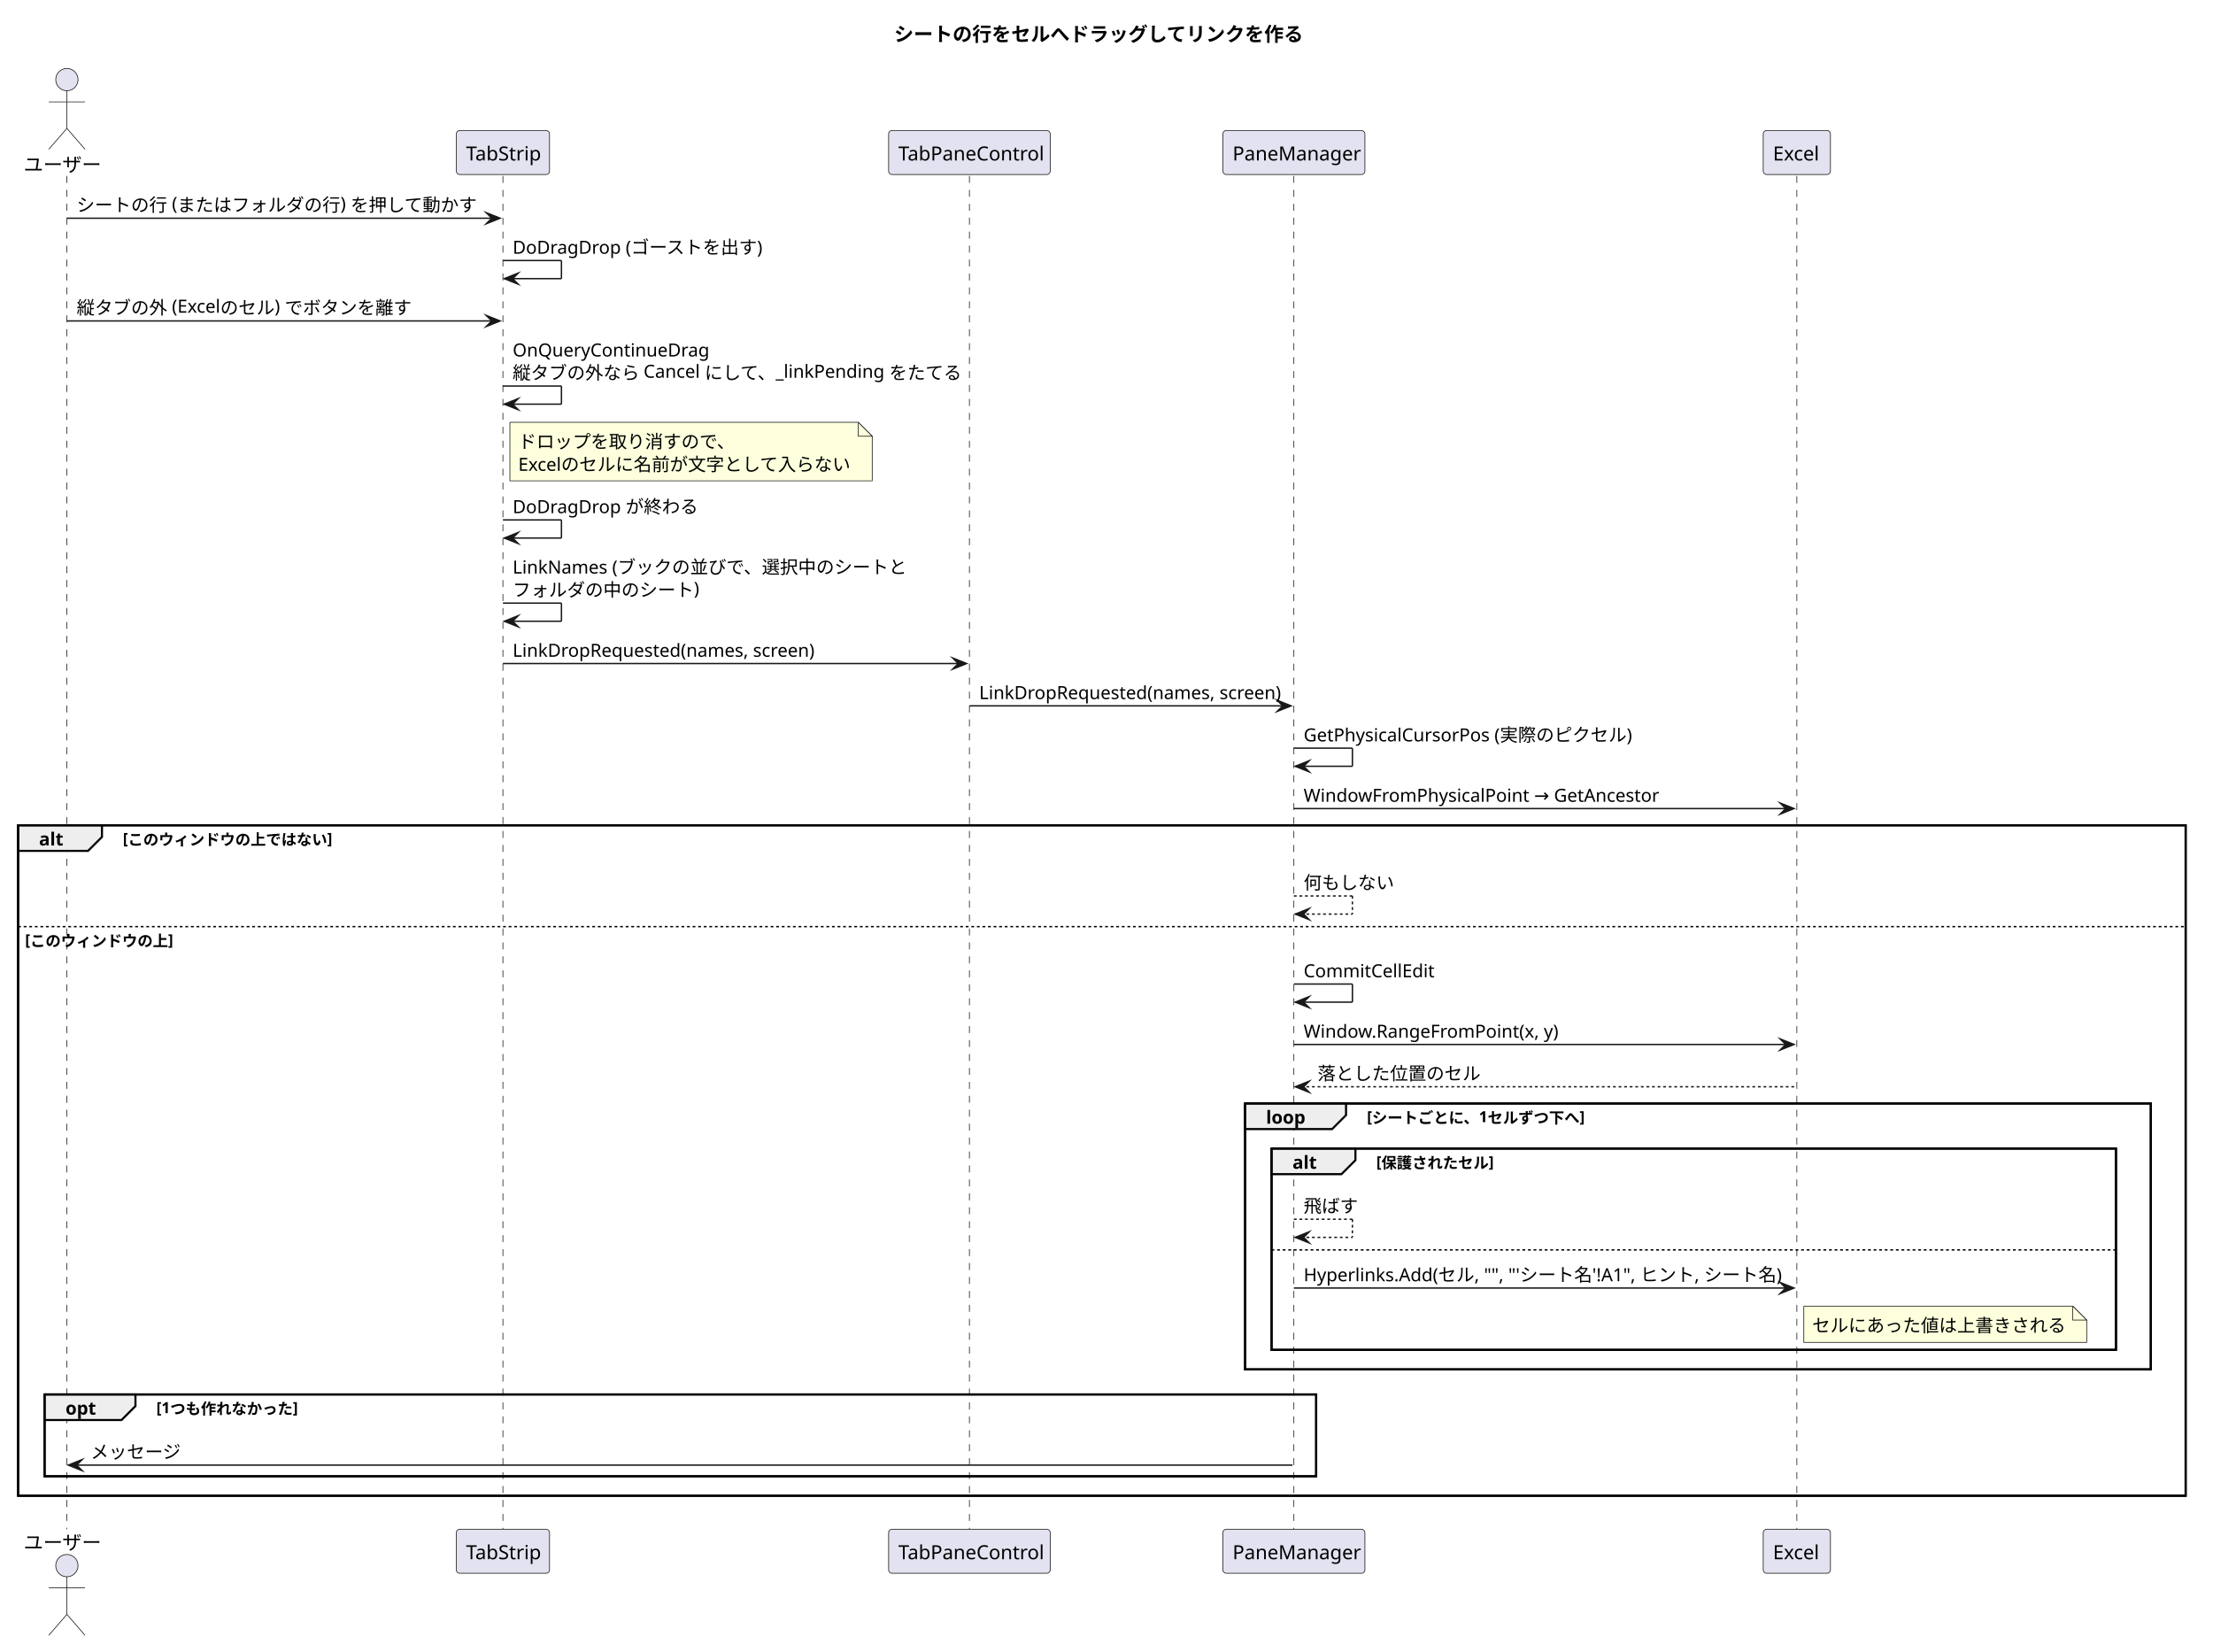
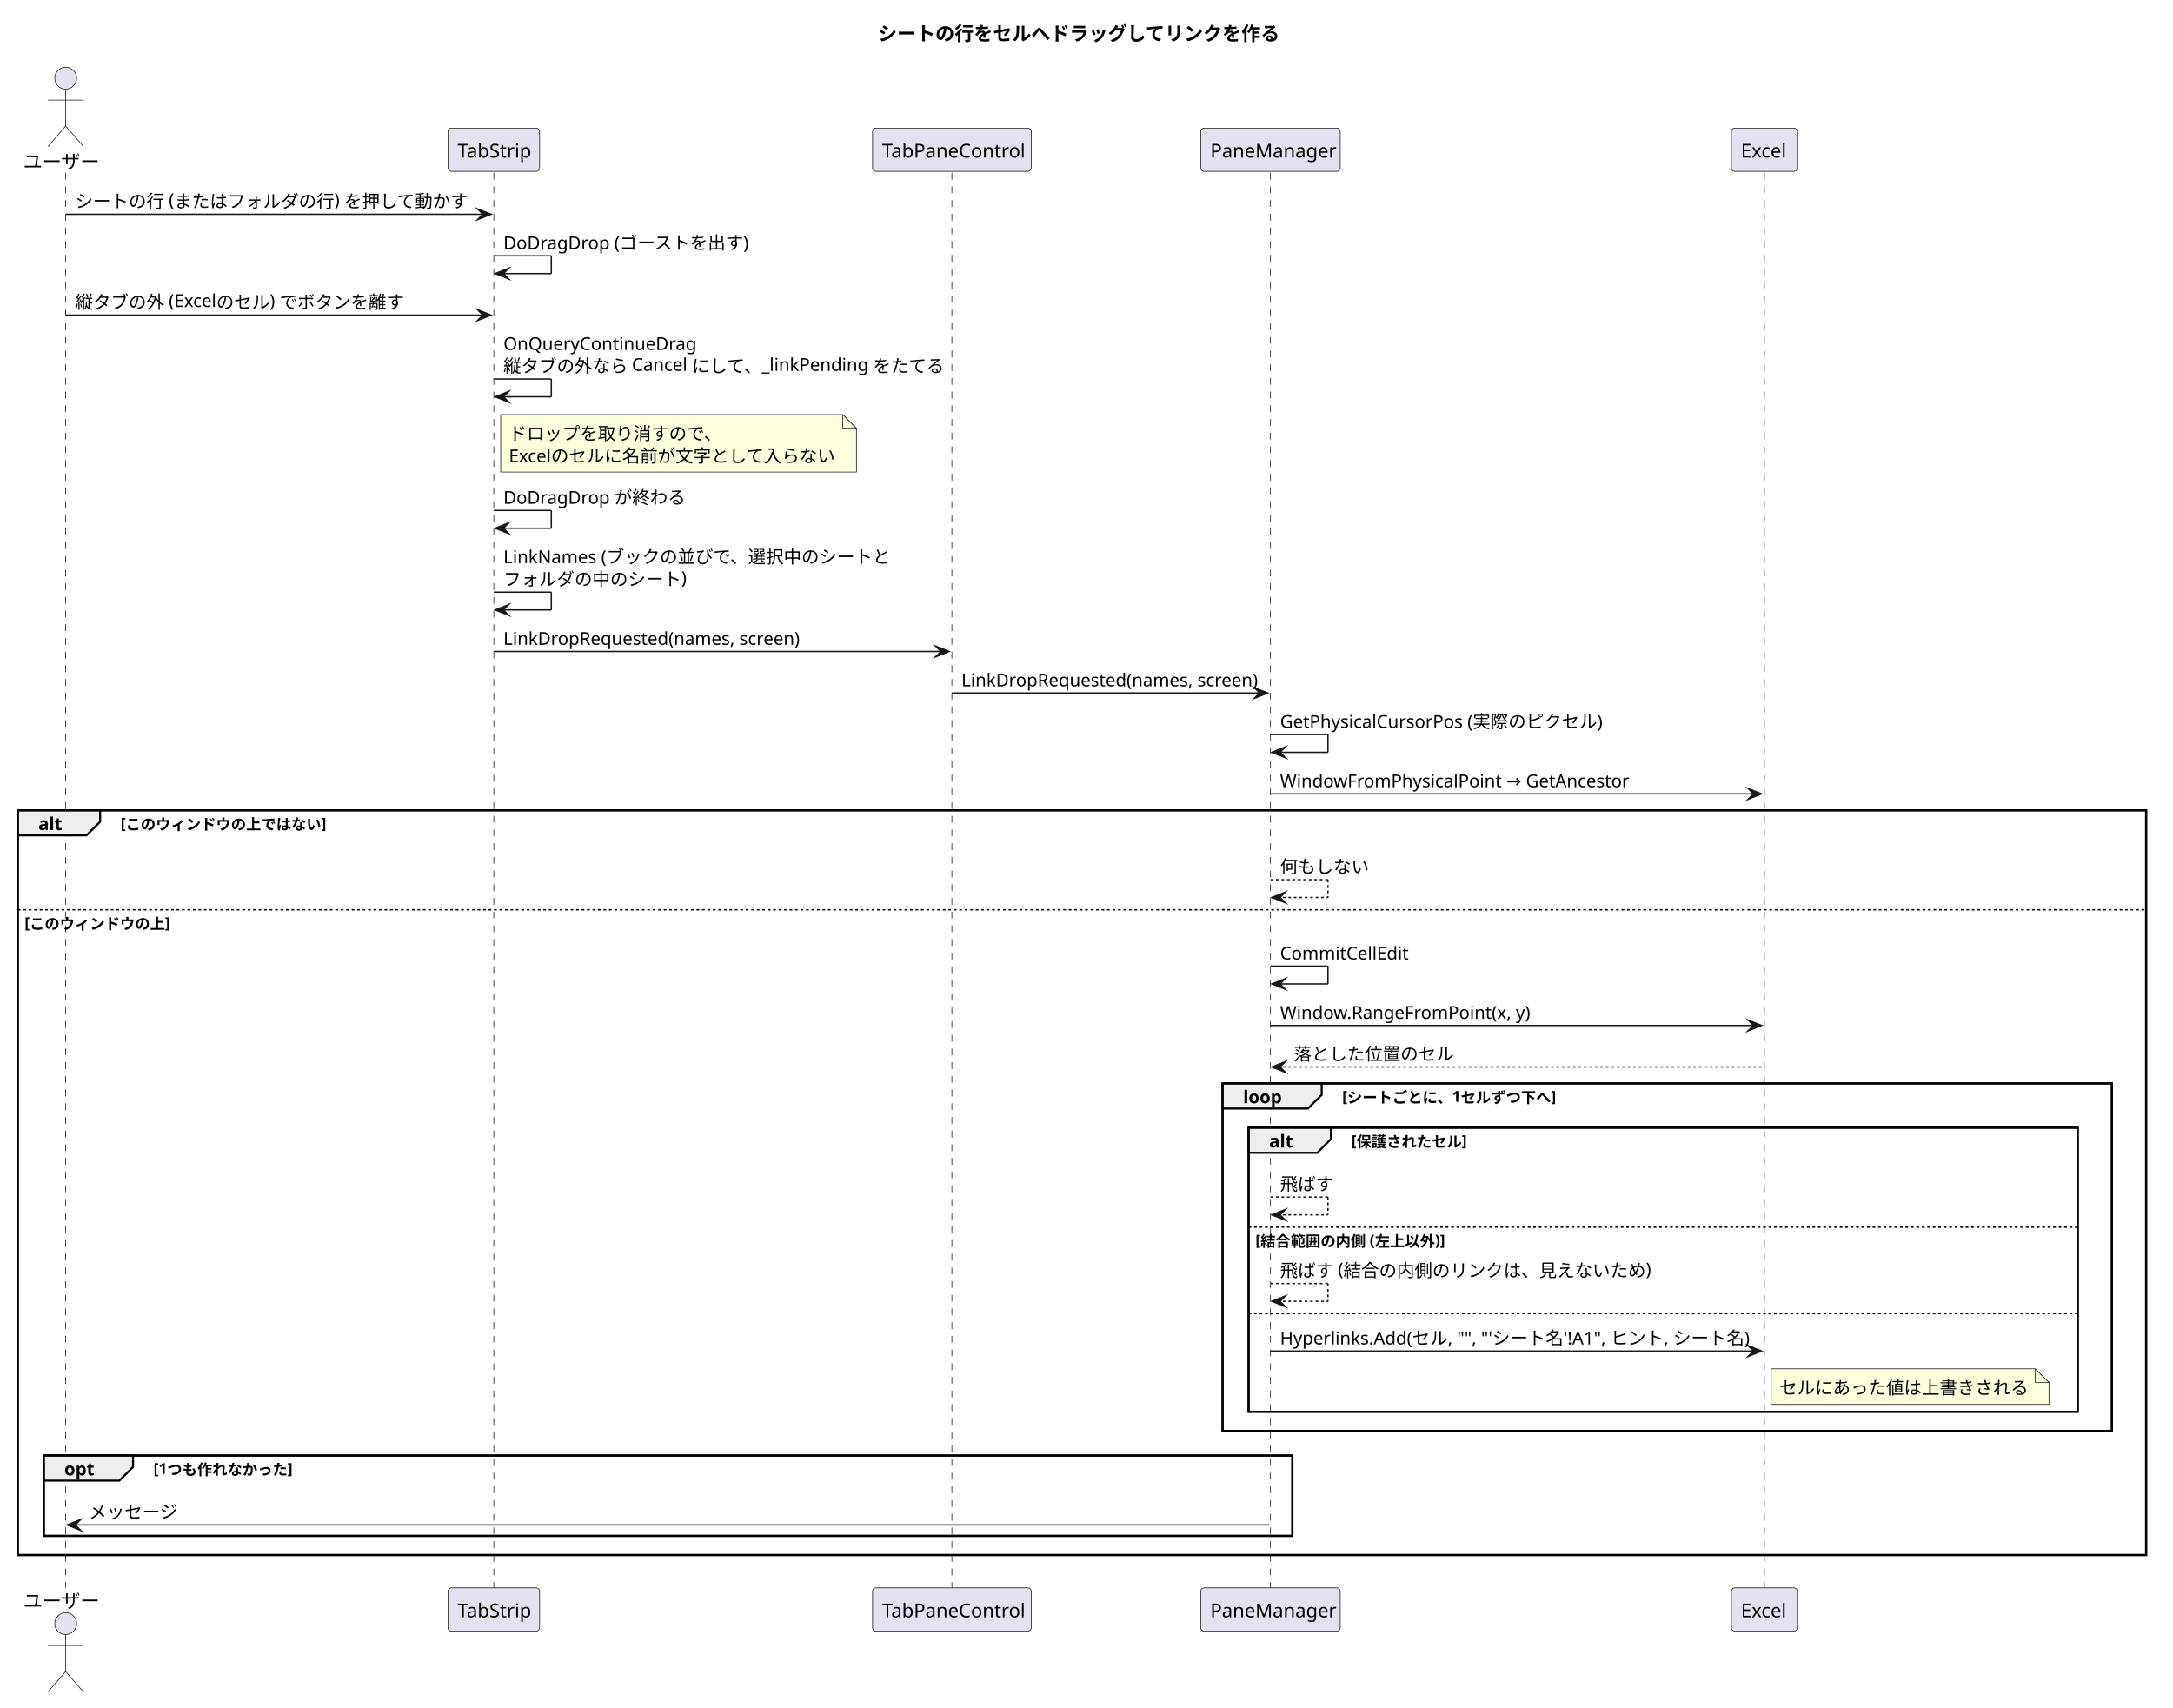
- <svg xmlns="http://www.w3.org/2000/svg" version="1.1" data-diagram-type="SEQUENCE" style="width:1588px;height:1185px;background:#FFFFFF;" width="1588px" height="1185px" viewBox="0 0 1588 1185" zoomAndPan="magnify" preserveAspectRatio="none" contentStyleType="text/css">
+ <svg xmlns="http://www.w3.org/2000/svg" version="1.1" data-diagram-type="SEQUENCE" style="width:1588px;height:1248px;background:#FFFFFF;" width="1588px" height="1248px" viewBox="0 0 1588 1248" zoomAndPan="magnify" preserveAspectRatio="none" contentStyleType="text/css">
  <defs />
  <g font-family="sans-serif" lengthAdjust="spacing">
    <g class="title" data-source-line="1">
      <text x="641.591" y="29.533" fill="#000" font-size="14" textLength="303.188" font-weight="700">シートの行をセルへドラッグしてリンクを作る</text>
    </g>
-     <rect x="13" y="592.141" width="1555.369" height="481.055" fill="none" style="stroke:#000;stroke-width:1.5;" />
-     <rect x="893.454" y="791.734" width="649.915" height="190.758" fill="none" style="stroke:#000;stroke-width:1.5;" />
-     <rect x="912.454" y="824.086" width="605.915" height="144.406" fill="none" style="stroke:#000;stroke-width:1.5;" />
-     <rect x="32" y="1000.492" width="912.454" height="58.703" fill="none" style="stroke:#000;stroke-width:1.5;" />
+     <rect x="13" y="592.141" width="1555.369" height="544.242" fill="none" style="stroke:#000;stroke-width:1.5;" />
+     <rect x="893.454" y="791.734" width="649.915" height="253.945" fill="none" style="stroke:#000;stroke-width:1.5;" />
+     <rect x="912.454" y="824.086" width="605.915" height="207.594" fill="none" style="stroke:#000;stroke-width:1.5;" />
+     <rect x="32" y="1063.68" width="912.454" height="58.703" fill="none" style="stroke:#000;stroke-width:1.5;" />
    <g class="participant-lifeline" data-qualified-name="U" data-entity-uid="part1" id="part1-lifeline" data-source-line="5">
      <g>
-         <rect x="44.5" y="126.219" width="8" height="970.977" fill="#000" fill-opacity="0" />
-         <line x1="48" y1="126.219" x2="48" y2="1097.195" style="stroke:#181818;stroke-width:0.5;stroke-dasharray:5,5;" />
+         <rect x="44.5" y="126.219" width="8" height="1034.164" fill="#000" fill-opacity="0" />
+         <line x1="48" y1="126.219" x2="48" y2="1160.383" style="stroke:#181818;stroke-width:0.5;stroke-dasharray:5,5;" />
      </g>
    </g>
    <g class="participant-lifeline" data-qualified-name="S" data-entity-uid="part2" id="part2-lifeline" data-source-line="6">
      <g>
-         <rect x="357.382" y="126.219" width="8" height="970.977" fill="#000" fill-opacity="0" />
-         <line x1="360.882" y1="126.219" x2="360.882" y2="1097.195" style="stroke:#181818;stroke-width:0.5;stroke-dasharray:5,5;" />
+         <rect x="357.382" y="126.219" width="8" height="1034.164" fill="#000" fill-opacity="0" />
+         <line x1="360.882" y1="126.219" x2="360.882" y2="1160.383" style="stroke:#181818;stroke-width:0.5;stroke-dasharray:5,5;" />
      </g>
    </g>
    <g class="participant-lifeline" data-qualified-name="C" data-entity-uid="part3" id="part3-lifeline" data-source-line="7">
      <g>
-         <rect x="692.129" y="126.219" width="8" height="970.977" fill="#000" fill-opacity="0" />
-         <line x1="695.629" y1="126.219" x2="695.629" y2="1097.195" style="stroke:#181818;stroke-width:0.5;stroke-dasharray:5,5;" />
+         <rect x="692.129" y="126.219" width="8" height="1034.164" fill="#000" fill-opacity="0" />
+         <line x1="695.629" y1="126.219" x2="695.629" y2="1160.383" style="stroke:#181818;stroke-width:0.5;stroke-dasharray:5,5;" />
      </g>
    </g>
    <g class="participant-lifeline" data-qualified-name="P" data-entity-uid="part4" id="part4-lifeline" data-source-line="8">
      <g>
-         <rect x="924.954" y="126.219" width="8" height="970.977" fill="#000" fill-opacity="0" />
-         <line x1="928.454" y1="126.219" x2="928.454" y2="1097.195" style="stroke:#181818;stroke-width:0.5;stroke-dasharray:5,5;" />
+         <rect x="924.954" y="126.219" width="8" height="1034.164" fill="#000" fill-opacity="0" />
+         <line x1="928.454" y1="126.219" x2="928.454" y2="1160.383" style="stroke:#181818;stroke-width:0.5;stroke-dasharray:5,5;" />
      </g>
    </g>
    <g class="participant-lifeline" data-qualified-name="XL" data-entity-uid="part5" id="part5-lifeline" data-source-line="9">
      <g>
-         <rect x="1285.869" y="126.219" width="8" height="970.977" fill="#000" fill-opacity="0" />
-         <line x1="1289.369" y1="126.219" x2="1289.369" y2="1097.195" style="stroke:#181818;stroke-width:0.5;stroke-dasharray:5,5;" />
+         <rect x="1285.869" y="126.219" width="8" height="1034.164" fill="#000" fill-opacity="0" />
+         <line x1="1289.369" y1="126.219" x2="1289.369" y2="1160.383" style="stroke:#181818;stroke-width:0.5;stroke-dasharray:5,5;" />
      </g>
    </g>
    <g class="participant participant-head" data-qualified-name="U" data-entity-uid="part1" id="part1-head" data-source-line="5">
      <text x="17" y="123.143" fill="#000" font-size="14" textLength="56">ユーザー</text>
      <ellipse cx="48" cy="57.109" rx="8" ry="8" fill="#E2E2F0" style="stroke:#181818;stroke-width:0.5;" />
      <path d="M48,65.109 L48,92.109 M35,73.109 L61,73.109 M48,92.109 L35,107.109 M48,92.109 L61,107.109" style="stroke:#181818;stroke-width:0.5;" fill="none" />
    </g>
    <g class="participant participant-head" data-qualified-name="S" data-entity-uid="part2" id="part2-head" data-source-line="6">
      <rect x="327.427" y="93.609" width="66.91" height="31.609" fill="#E2E2F0" style="stroke:#181818;stroke-width:0.5;" rx="2.5" ry="2.5" />
      <text x="334.427" y="115.143" fill="#000" font-size="14" textLength="52.91">TabStrip</text>
    </g>
    <g class="participant participant-head" data-qualified-name="C" data-entity-uid="part3" id="part3-head" data-source-line="7">
      <rect x="637.653" y="93.609" width="115.951" height="31.609" fill="#E2E2F0" style="stroke:#181818;stroke-width:0.5;" rx="2.5" ry="2.5" />
      <text x="644.653" y="115.143" fill="#000" font-size="14" textLength="101.951">TabPaneControl</text>
    </g>
    <g class="participant participant-head" data-qualified-name="P" data-entity-uid="part4" id="part4-head" data-source-line="8">
      <rect x="877.479" y="93.609" width="101.951" height="31.609" fill="#E2E2F0" style="stroke:#181818;stroke-width:0.5;" rx="2.5" ry="2.5" />
      <text x="884.479" y="115.143" fill="#000" font-size="14" textLength="87.951">PaneManager</text>
    </g>
    <g class="participant participant-head" data-qualified-name="XL" data-entity-uid="part5" id="part5-head" data-source-line="9">
      <rect x="1265.251" y="93.609" width="48.234" height="31.609" fill="#E2E2F0" style="stroke:#181818;stroke-width:0.5;" rx="2.5" ry="2.5" />
      <text x="1272.251" y="115.143" fill="#000" font-size="14" textLength="34.234">Excel</text>
    </g>
    <g class="participant participant-tail" data-qualified-name="U" data-entity-uid="part1" id="part1-tail" data-source-line="5">
-       <text x="17" y="1111.729" fill="#000" font-size="14" textLength="56">ユーザー</text>
-       <ellipse cx="48" cy="1123.305" rx="8" ry="8" fill="#E2E2F0" style="stroke:#181818;stroke-width:0.5;" />
-       <path d="M48,1131.305 L48,1158.305 M35,1139.305 L61,1139.305 M48,1158.305 L35,1173.305 M48,1158.305 L61,1173.305" style="stroke:#181818;stroke-width:0.5;" fill="none" />
+       <text x="17" y="1174.916" fill="#000" font-size="14" textLength="56">ユーザー</text>
+       <ellipse cx="48" cy="1186.492" rx="8" ry="8" fill="#E2E2F0" style="stroke:#181818;stroke-width:0.5;" />
+       <path d="M48,1194.492 L48,1221.492 M35,1202.492 L61,1202.492 M48,1221.492 L35,1236.492 M48,1221.492 L61,1236.492" style="stroke:#181818;stroke-width:0.5;" fill="none" />
    </g>
    <g class="participant participant-tail" data-qualified-name="S" data-entity-uid="part2" id="part2-tail" data-source-line="6">
-       <rect x="327.427" y="1097.195" width="66.91" height="31.609" fill="#E2E2F0" style="stroke:#181818;stroke-width:0.5;" rx="2.5" ry="2.5" />
-       <text x="334.427" y="1118.729" fill="#000" font-size="14" textLength="52.91">TabStrip</text>
+       <rect x="327.427" y="1160.383" width="66.91" height="31.609" fill="#E2E2F0" style="stroke:#181818;stroke-width:0.5;" rx="2.5" ry="2.5" />
+       <text x="334.427" y="1181.916" fill="#000" font-size="14" textLength="52.91">TabStrip</text>
    </g>
    <g class="participant participant-tail" data-qualified-name="C" data-entity-uid="part3" id="part3-tail" data-source-line="7">
-       <rect x="637.653" y="1097.195" width="115.951" height="31.609" fill="#E2E2F0" style="stroke:#181818;stroke-width:0.5;" rx="2.5" ry="2.5" />
-       <text x="644.653" y="1118.729" fill="#000" font-size="14" textLength="101.951">TabPaneControl</text>
+       <rect x="637.653" y="1160.383" width="115.951" height="31.609" fill="#E2E2F0" style="stroke:#181818;stroke-width:0.5;" rx="2.5" ry="2.5" />
+       <text x="644.653" y="1181.916" fill="#000" font-size="14" textLength="101.951">TabPaneControl</text>
    </g>
    <g class="participant participant-tail" data-qualified-name="P" data-entity-uid="part4" id="part4-tail" data-source-line="8">
-       <rect x="877.479" y="1097.195" width="101.951" height="31.609" fill="#E2E2F0" style="stroke:#181818;stroke-width:0.5;" rx="2.5" ry="2.5" />
-       <text x="884.479" y="1118.729" fill="#000" font-size="14" textLength="87.951">PaneManager</text>
+       <rect x="877.479" y="1160.383" width="101.951" height="31.609" fill="#E2E2F0" style="stroke:#181818;stroke-width:0.5;" rx="2.5" ry="2.5" />
+       <text x="884.479" y="1181.916" fill="#000" font-size="14" textLength="87.951">PaneManager</text>
    </g>
    <g class="participant participant-tail" data-qualified-name="XL" data-entity-uid="part5" id="part5-tail" data-source-line="9">
-       <rect x="1265.251" y="1097.195" width="48.234" height="31.609" fill="#E2E2F0" style="stroke:#181818;stroke-width:0.5;" rx="2.5" ry="2.5" />
-       <text x="1272.251" y="1118.729" fill="#000" font-size="14" textLength="34.234">Excel</text>
+       <rect x="1265.251" y="1160.383" width="48.234" height="31.609" fill="#E2E2F0" style="stroke:#181818;stroke-width:0.5;" rx="2.5" ry="2.5" />
+       <text x="1272.251" y="1181.916" fill="#000" font-size="14" textLength="34.234">Excel</text>
    </g>
    <g class="message" data-entity-1="part1" data-entity-2="part2" id="msg1" data-source-line="11">
      <polygon points="348.882,152.57,358.882,156.57,348.882,160.57,352.882,156.57" fill="#181818" style="stroke:#181818;stroke-width:1;stroke-linejoin:miter;stroke-miterlimit:10;" />
      <line x1="48" y1="156.57" x2="354.882" y2="156.57" style="stroke:#181818;stroke-width:1;" />
      <text x="55" y="151.714" fill="#000" font-size="13" textLength="288.882">シートの行 (またはフォルダの行) を押して動かす</text>
    </g>
    <g class="message" data-entity-1="part2" data-entity-2="part2" id="msg2" data-source-line="12">
      <line x1="360.882" y1="186.922" x2="402.882" y2="186.922" style="stroke:#181818;stroke-width:1;" />
      <line x1="402.882" y1="186.922" x2="402.882" y2="199.922" style="stroke:#181818;stroke-width:1;" />
      <line x1="361.882" y1="199.922" x2="402.882" y2="199.922" style="stroke:#181818;stroke-width:1;" />
      <polygon points="371.882,195.922,361.882,199.922,371.882,203.922,367.882,199.922" fill="#181818" style="stroke:#181818;stroke-width:1;stroke-linejoin:miter;stroke-miterlimit:10;" />
      <text x="367.882" y="182.065" fill="#000" font-size="13" textLength="176.243">DoDragDrop (ゴーストを出す)</text>
    </g>
    <g class="message" data-entity-1="part1" data-entity-2="part2" id="msg3" data-source-line="13">
      <polygon points="348.882,226.273,358.882,230.273,348.882,234.273,352.882,230.273" fill="#181818" style="stroke:#181818;stroke-width:1;stroke-linejoin:miter;stroke-miterlimit:10;" />
      <line x1="48" y1="230.273" x2="354.882" y2="230.273" style="stroke:#181818;stroke-width:1;" />
      <text x="55" y="225.417" fill="#000" font-size="13" textLength="242.671">縦タブの外 (Excelのセル) でボタンを離す</text>
    </g>
    <g class="message" data-entity-1="part2" data-entity-2="part2" id="msg4" data-source-line="14">
      <line x1="360.882" y1="276.977" x2="402.882" y2="276.977" style="stroke:#181818;stroke-width:1;" />
      <line x1="402.882" y1="276.977" x2="402.882" y2="289.977" style="stroke:#181818;stroke-width:1;" />
      <line x1="361.882" y1="289.977" x2="402.882" y2="289.977" style="stroke:#181818;stroke-width:1;" />
      <polygon points="371.882,285.977,361.882,289.977,371.882,293.977,367.882,289.977" fill="#181818" style="stroke:#181818;stroke-width:1;stroke-linejoin:miter;stroke-miterlimit:10;" />
      <text x="367.882" y="255.769" fill="#000" font-size="13" textLength="132.958">OnQueryContinueDrag</text>
      <text x="367.882" y="272.12" fill="#000" font-size="13" textLength="320.747">縦タブの外なら Cancel にして、_linkPending をたてる</text>
    </g>
    <path d="M365.882,302.977 L365.882,344.977 L625.882,344.977 L625.882,312.977 L615.882,302.977 L365.882,302.977" style="stroke:#181818;stroke-width:0.5;" fill="#FEFFDD" />
    <path d="M615.882,302.977 L615.882,312.977 L625.882,312.977 L615.882,302.977" style="stroke:#181818;stroke-width:0.5;" fill="#FEFFDD" />
    <text x="371.882" y="321.472" fill="#000" font-size="13" textLength="156">ドロップを取り消すので、</text>
    <text x="371.882" y="337.823" fill="#000" font-size="13" textLength="239.789">Excelのセルに名前が文字として入らない</text>
    <g class="message" data-entity-1="part2" data-entity-2="part2" id="msg5" data-source-line="16">
      <line x1="360.882" y1="373.031" x2="402.882" y2="373.031" style="stroke:#181818;stroke-width:1;" />
      <line x1="402.882" y1="373.031" x2="402.882" y2="386.031" style="stroke:#181818;stroke-width:1;" />
      <line x1="361.882" y1="386.031" x2="402.882" y2="386.031" style="stroke:#181818;stroke-width:1;" />
      <polygon points="371.882,382.031,361.882,386.031,371.882,390.031,367.882,386.031" fill="#181818" style="stroke:#181818;stroke-width:1;stroke-linejoin:miter;stroke-miterlimit:10;" />
      <text x="367.882" y="368.175" fill="#000" font-size="13" textLength="128.584">DoDragDrop が終わる</text>
    </g>
    <g class="message" data-entity-1="part2" data-entity-2="part2" id="msg6" data-source-line="17">
      <line x1="360.882" y1="432.734" x2="402.882" y2="432.734" style="stroke:#181818;stroke-width:1;" />
      <line x1="402.882" y1="432.734" x2="402.882" y2="445.734" style="stroke:#181818;stroke-width:1;" />
      <line x1="361.882" y1="445.734" x2="402.882" y2="445.734" style="stroke:#181818;stroke-width:1;" />
      <polygon points="371.882,441.734,361.882,445.734,371.882,449.734,367.882,445.734" fill="#181818" style="stroke:#181818;stroke-width:1;stroke-linejoin:miter;stroke-miterlimit:10;" />
      <text x="367.882" y="411.526" fill="#000" font-size="13" textLength="280.966">LinkNames (ブックの並びで、選択中のシートと</text>
      <text x="367.882" y="427.878" fill="#000" font-size="13" textLength="134.329">フォルダの中のシート)</text>
    </g>
    <g class="message" data-entity-1="part2" data-entity-2="part3" id="msg7" data-source-line="18">
      <polygon points="683.629,472.086,693.629,476.086,683.629,480.086,687.629,476.086" fill="#181818" style="stroke:#181818;stroke-width:1;stroke-linejoin:miter;stroke-miterlimit:10;" />
      <line x1="360.882" y1="476.086" x2="689.629" y2="476.086" style="stroke:#181818;stroke-width:1;" />
      <text x="367.882" y="471.229" fill="#000" font-size="13" textLength="208.825">LinkDropRequested(names, screen)</text>
    </g>
    <g class="message" data-entity-1="part3" data-entity-2="part4" id="msg8" data-source-line="19">
      <polygon points="916.454,502.438,926.454,506.438,916.454,510.438,920.454,506.438" fill="#181818" style="stroke:#181818;stroke-width:1;stroke-linejoin:miter;stroke-miterlimit:10;" />
      <line x1="695.629" y1="506.438" x2="922.454" y2="506.438" style="stroke:#181818;stroke-width:1;" />
      <text x="702.629" y="501.581" fill="#000" font-size="13" textLength="208.825">LinkDropRequested(names, screen)</text>
    </g>
    <g class="message" data-entity-1="part4" data-entity-2="part4" id="msg9" data-source-line="20">
      <line x1="928.454" y1="536.789" x2="970.454" y2="536.789" style="stroke:#181818;stroke-width:1;" />
      <line x1="970.454" y1="536.789" x2="970.454" y2="549.789" style="stroke:#181818;stroke-width:1;" />
      <line x1="929.454" y1="549.789" x2="970.454" y2="549.789" style="stroke:#181818;stroke-width:1;" />
      <polygon points="939.454,545.789,929.454,549.789,939.454,553.789,935.454,549.789" fill="#181818" style="stroke:#181818;stroke-width:1;stroke-linejoin:miter;stroke-miterlimit:10;" />
      <text x="935.454" y="531.933" fill="#000" font-size="13" textLength="234.038">GetPhysicalCursorPos (実際のピクセル)</text>
    </g>
    <g class="message" data-entity-1="part4" data-entity-2="part5" id="msg10" data-source-line="21">
      <polygon points="1277.369,576.141,1287.369,580.141,1277.369,584.141,1281.369,580.141" fill="#181818" style="stroke:#181818;stroke-width:1;stroke-linejoin:miter;stroke-miterlimit:10;" />
      <line x1="928.454" y1="580.141" x2="1283.369" y2="580.141" style="stroke:#181818;stroke-width:1;" />
      <text x="935.454" y="575.284" fill="#000" font-size="13" textLength="247.083">WindowFromPhysicalPoint → GetAncestor</text>
    </g>
    <path d="M13,592.141 L73.171,592.141 L73.171,600.492 L63.171,610.492 L13,610.492 L13,592.141" style="stroke:#000;stroke-width:1.5;" fill="#EEE" />
-     <rect x="13" y="592.141" width="1555.369" height="481.055" fill="none" style="stroke:#000;stroke-width:1.5;" />
+     <rect x="13" y="592.141" width="1555.369" height="544.242" fill="none" style="stroke:#000;stroke-width:1.5;" />
    <text x="28" y="606.636" fill="#000" font-size="13" textLength="15.171" font-weight="700">alt</text>
    <text x="88.171" y="605.56" fill="#000" font-size="11" textLength="154.795" font-weight="700">[このウィンドウの上ではない]</text>
    <g class="message" data-entity-1="part4" data-entity-2="part4" id="msg11" data-source-line="23">
      <line x1="928.454" y1="642.844" x2="970.454" y2="642.844" style="stroke:#181818;stroke-width:1;stroke-dasharray:2,2;" />
      <line x1="970.454" y1="642.844" x2="970.454" y2="655.844" style="stroke:#181818;stroke-width:1;stroke-dasharray:2,2;" />
      <line x1="929.454" y1="655.844" x2="970.454" y2="655.844" style="stroke:#181818;stroke-width:1;stroke-dasharray:2,2;" />
      <polygon points="939.454,651.844,929.454,655.844,939.454,659.844,935.454,655.844" fill="#181818" style="stroke:#181818;stroke-width:1;stroke-linejoin:miter;stroke-miterlimit:10;" />
      <text x="935.454" y="637.987" fill="#000" font-size="13" textLength="65">何もしない</text>
    </g>
    <line x1="13" y1="664.844" x2="1568.369" y2="664.844" style="stroke:#000;stroke-width:1;stroke-dasharray:2,2;" />
    <text x="18" y="678.263" fill="#000" font-size="11" textLength="109.42" font-weight="700">[このウィンドウの上]</text>
    <g class="message" data-entity-1="part4" data-entity-2="part4" id="msg12" data-source-line="25">
      <line x1="928.454" y1="706.031" x2="970.454" y2="706.031" style="stroke:#181818;stroke-width:1;" />
      <line x1="970.454" y1="706.031" x2="970.454" y2="719.031" style="stroke:#181818;stroke-width:1;" />
      <line x1="929.454" y1="719.031" x2="970.454" y2="719.031" style="stroke:#181818;stroke-width:1;" />
      <polygon points="939.454,715.031,929.454,719.031,939.454,723.031,935.454,719.031" fill="#181818" style="stroke:#181818;stroke-width:1;stroke-linejoin:miter;stroke-miterlimit:10;" />
      <text x="935.454" y="701.175" fill="#000" font-size="13" textLength="89.572">CommitCellEdit</text>
    </g>
    <g class="message" data-entity-1="part4" data-entity-2="part5" id="msg13" data-source-line="26">
      <polygon points="1277.369,745.383,1287.369,749.383,1277.369,753.383,1281.369,749.383" fill="#181818" style="stroke:#181818;stroke-width:1;stroke-linejoin:miter;stroke-miterlimit:10;" />
      <line x1="928.454" y1="749.383" x2="1283.369" y2="749.383" style="stroke:#181818;stroke-width:1;" />
      <text x="935.454" y="744.526" fill="#000" font-size="13" textLength="176.998">Window.RangeFromPoint(x, y)</text>
    </g>
    <g class="message" data-entity-1="part5" data-entity-2="part4" id="msg14" data-source-line="27">
      <polygon points="939.454,775.734,929.454,779.734,939.454,783.734,935.454,779.734" fill="#181818" style="stroke:#181818;stroke-width:1;stroke-linejoin:miter;stroke-miterlimit:10;" />
      <line x1="933.454" y1="779.734" x2="1288.369" y2="779.734" style="stroke:#181818;stroke-width:1;stroke-dasharray:2,2;" />
      <text x="945.454" y="774.878" fill="#000" font-size="13" textLength="117">落とした位置のセル</text>
    </g>
    <path d="M893.454,791.734 L965.889,791.734 L965.889,800.086 L955.889,810.086 L893.454,810.086 L893.454,791.734" style="stroke:#000;stroke-width:1.5;" fill="#EEE" />
-     <rect x="893.454" y="791.734" width="649.915" height="190.758" fill="none" style="stroke:#000;stroke-width:1.5;" />
+     <rect x="893.454" y="791.734" width="649.915" height="253.945" fill="none" style="stroke:#000;stroke-width:1.5;" />
    <text x="908.454" y="806.229" fill="#000" font-size="13" textLength="27.435" font-weight="700">loop</text>
    <text x="980.889" y="805.153" fill="#000" font-size="11" textLength="160.913" font-weight="700">[シートごとに、1セルずつ下へ]</text>
    <path d="M912.454,824.086 L972.625,824.086 L972.625,832.438 L962.625,842.438 L912.454,842.438 L912.454,824.086" style="stroke:#000;stroke-width:1.5;" fill="#EEE" />
-     <rect x="912.454" y="824.086" width="605.915" height="144.406" fill="none" style="stroke:#000;stroke-width:1.5;" />
+     <rect x="912.454" y="824.086" width="605.915" height="207.594" fill="none" style="stroke:#000;stroke-width:1.5;" />
    <text x="927.454" y="838.581" fill="#000" font-size="13" textLength="15.171" font-weight="700">alt</text>
    <text x="987.625" y="837.505" fill="#000" font-size="11" textLength="86.732" font-weight="700">[保護されたセル]</text>
    <g class="message" data-entity-1="part4" data-entity-2="part4" id="msg15" data-source-line="30">
      <line x1="928.454" y1="874.789" x2="970.454" y2="874.789" style="stroke:#181818;stroke-width:1;stroke-dasharray:2,2;" />
      <line x1="970.454" y1="874.789" x2="970.454" y2="887.789" style="stroke:#181818;stroke-width:1;stroke-dasharray:2,2;" />
      <line x1="929.454" y1="887.789" x2="970.454" y2="887.789" style="stroke:#181818;stroke-width:1;stroke-dasharray:2,2;" />
      <polygon points="939.454,883.789,929.454,887.789,939.454,891.789,935.454,887.789" fill="#181818" style="stroke:#181818;stroke-width:1;stroke-linejoin:miter;stroke-miterlimit:10;" />
      <text x="935.454" y="869.933" fill="#000" font-size="13" textLength="39">飛ばす</text>
    </g>
    <line x1="912.454" y1="896.789" x2="1518.369" y2="896.789" style="stroke:#000;stroke-width:1;stroke-dasharray:2,2;" />
-     <g class="message" data-entity-1="part4" data-entity-2="part5" id="msg16" data-source-line="32">
-       <polygon points="1277.369,920.141,1287.369,924.141,1277.369,928.141,1281.369,924.141" fill="#181818" style="stroke:#181818;stroke-width:1;stroke-linejoin:miter;stroke-miterlimit:10;" />
-       <line x1="928.454" y1="924.141" x2="1283.369" y2="924.141" style="stroke:#181818;stroke-width:1;" />
-       <text x="935.454" y="919.284" fill="#000" font-size="13" textLength="336.915">Hyperlinks.Add(セル, "", "'シート名'!A1", ヒント, シート名)</text>
-     </g>
-     <path d="M1294.369,937.141 L1294.369,963.141 L1497.369,963.141 L1497.369,947.141 L1487.369,937.141 L1294.369,937.141" style="stroke:#181818;stroke-width:0.5;" fill="#FEFFDD" />
-     <path d="M1487.369,937.141 L1487.369,947.141 L1497.369,947.141 L1487.369,937.141" style="stroke:#181818;stroke-width:0.5;" fill="#FEFFDD" />
-     <text x="1300.369" y="955.636" fill="#000" font-size="13" textLength="182">セルにあった値は上書きされる</text>
-     <path d="M32,1000.492 L97.211,1000.492 L97.211,1008.844 L87.211,1018.844 L32,1018.844 L32,1000.492" style="stroke:#000;stroke-width:1.5;" fill="#EEE" />
-     <rect x="32" y="1000.492" width="912.454" height="58.703" fill="none" style="stroke:#000;stroke-width:1.5;" />
-     <text x="47" y="1014.987" fill="#000" font-size="13" textLength="20.211" font-weight="700">opt</text>
-     <text x="112.211" y="1013.911" fill="#000" font-size="11" textLength="104.194" font-weight="700">[1つも作れなかった]</text>
-     <g class="message" data-entity-1="part4" data-entity-2="part1" id="msg17" data-source-line="37">
-       <polygon points="59,1047.195,49,1051.195,59,1055.195,55,1051.195" fill="#181818" style="stroke:#181818;stroke-width:1;stroke-linejoin:miter;stroke-miterlimit:10;" />
-       <line x1="53" y1="1051.195" x2="927.454" y2="1051.195" style="stroke:#181818;stroke-width:1;" />
-       <text x="65" y="1046.339" fill="#000" font-size="13" textLength="65">メッセージ</text>
+     <text x="917.454" y="910.208" fill="#000" font-size="11" textLength="142.49" font-weight="700">[結合範囲の内側 (左上以外)]</text>
+     <g class="message" data-entity-1="part4" data-entity-2="part4" id="msg16" data-source-line="32">
+       <line x1="928.454" y1="937.977" x2="970.454" y2="937.977" style="stroke:#181818;stroke-width:1;stroke-dasharray:2,2;" />
+       <line x1="970.454" y1="937.977" x2="970.454" y2="950.977" style="stroke:#181818;stroke-width:1;stroke-dasharray:2,2;" />
+       <line x1="929.454" y1="950.977" x2="970.454" y2="950.977" style="stroke:#181818;stroke-width:1;stroke-dasharray:2,2;" />
+       <polygon points="939.454,946.977,929.454,950.977,939.454,954.977,935.454,950.977" fill="#181818" style="stroke:#181818;stroke-width:1;stroke-linejoin:miter;stroke-miterlimit:10;" />
+       <text x="935.454" y="933.12" fill="#000" font-size="13" textLength="272.27">飛ばす (結合の内側のリンクは、見えないため)</text>
+     </g>
+     <line x1="912.454" y1="959.977" x2="1518.369" y2="959.977" style="stroke:#000;stroke-width:1;stroke-dasharray:2,2;" />
+     <g class="message" data-entity-1="part4" data-entity-2="part5" id="msg17" data-source-line="34">
+       <polygon points="1277.369,983.328,1287.369,987.328,1277.369,991.328,1281.369,987.328" fill="#181818" style="stroke:#181818;stroke-width:1;stroke-linejoin:miter;stroke-miterlimit:10;" />
+       <line x1="928.454" y1="987.328" x2="1283.369" y2="987.328" style="stroke:#181818;stroke-width:1;" />
+       <text x="935.454" y="982.472" fill="#000" font-size="13" textLength="336.915">Hyperlinks.Add(セル, "", "'シート名'!A1", ヒント, シート名)</text>
+     </g>
+     <path d="M1294.369,1000.328 L1294.369,1026.328 L1497.369,1026.328 L1497.369,1010.328 L1487.369,1000.328 L1294.369,1000.328" style="stroke:#181818;stroke-width:0.5;" fill="#FEFFDD" />
+     <path d="M1487.369,1000.328 L1487.369,1010.328 L1497.369,1010.328 L1487.369,1000.328" style="stroke:#181818;stroke-width:0.5;" fill="#FEFFDD" />
+     <text x="1300.369" y="1018.823" fill="#000" font-size="13" textLength="182">セルにあった値は上書きされる</text>
+     <path d="M32,1063.68 L97.211,1063.68 L97.211,1072.031 L87.211,1082.031 L32,1082.031 L32,1063.68" style="stroke:#000;stroke-width:1.5;" fill="#EEE" />
+     <rect x="32" y="1063.68" width="912.454" height="58.703" fill="none" style="stroke:#000;stroke-width:1.5;" />
+     <text x="47" y="1078.175" fill="#000" font-size="13" textLength="20.211" font-weight="700">opt</text>
+     <text x="112.211" y="1077.099" fill="#000" font-size="11" textLength="104.194" font-weight="700">[1つも作れなかった]</text>
+     <g class="message" data-entity-1="part4" data-entity-2="part1" id="msg18" data-source-line="39">
+       <polygon points="59,1110.383,49,1114.383,59,1118.383,55,1114.383" fill="#181818" style="stroke:#181818;stroke-width:1;stroke-linejoin:miter;stroke-miterlimit:10;" />
+       <line x1="53" y1="1114.383" x2="927.454" y2="1114.383" style="stroke:#181818;stroke-width:1;" />
+       <text x="65" y="1109.526" fill="#000" font-size="13" textLength="65">メッセージ</text>
    </g>
  </g>
</svg>
